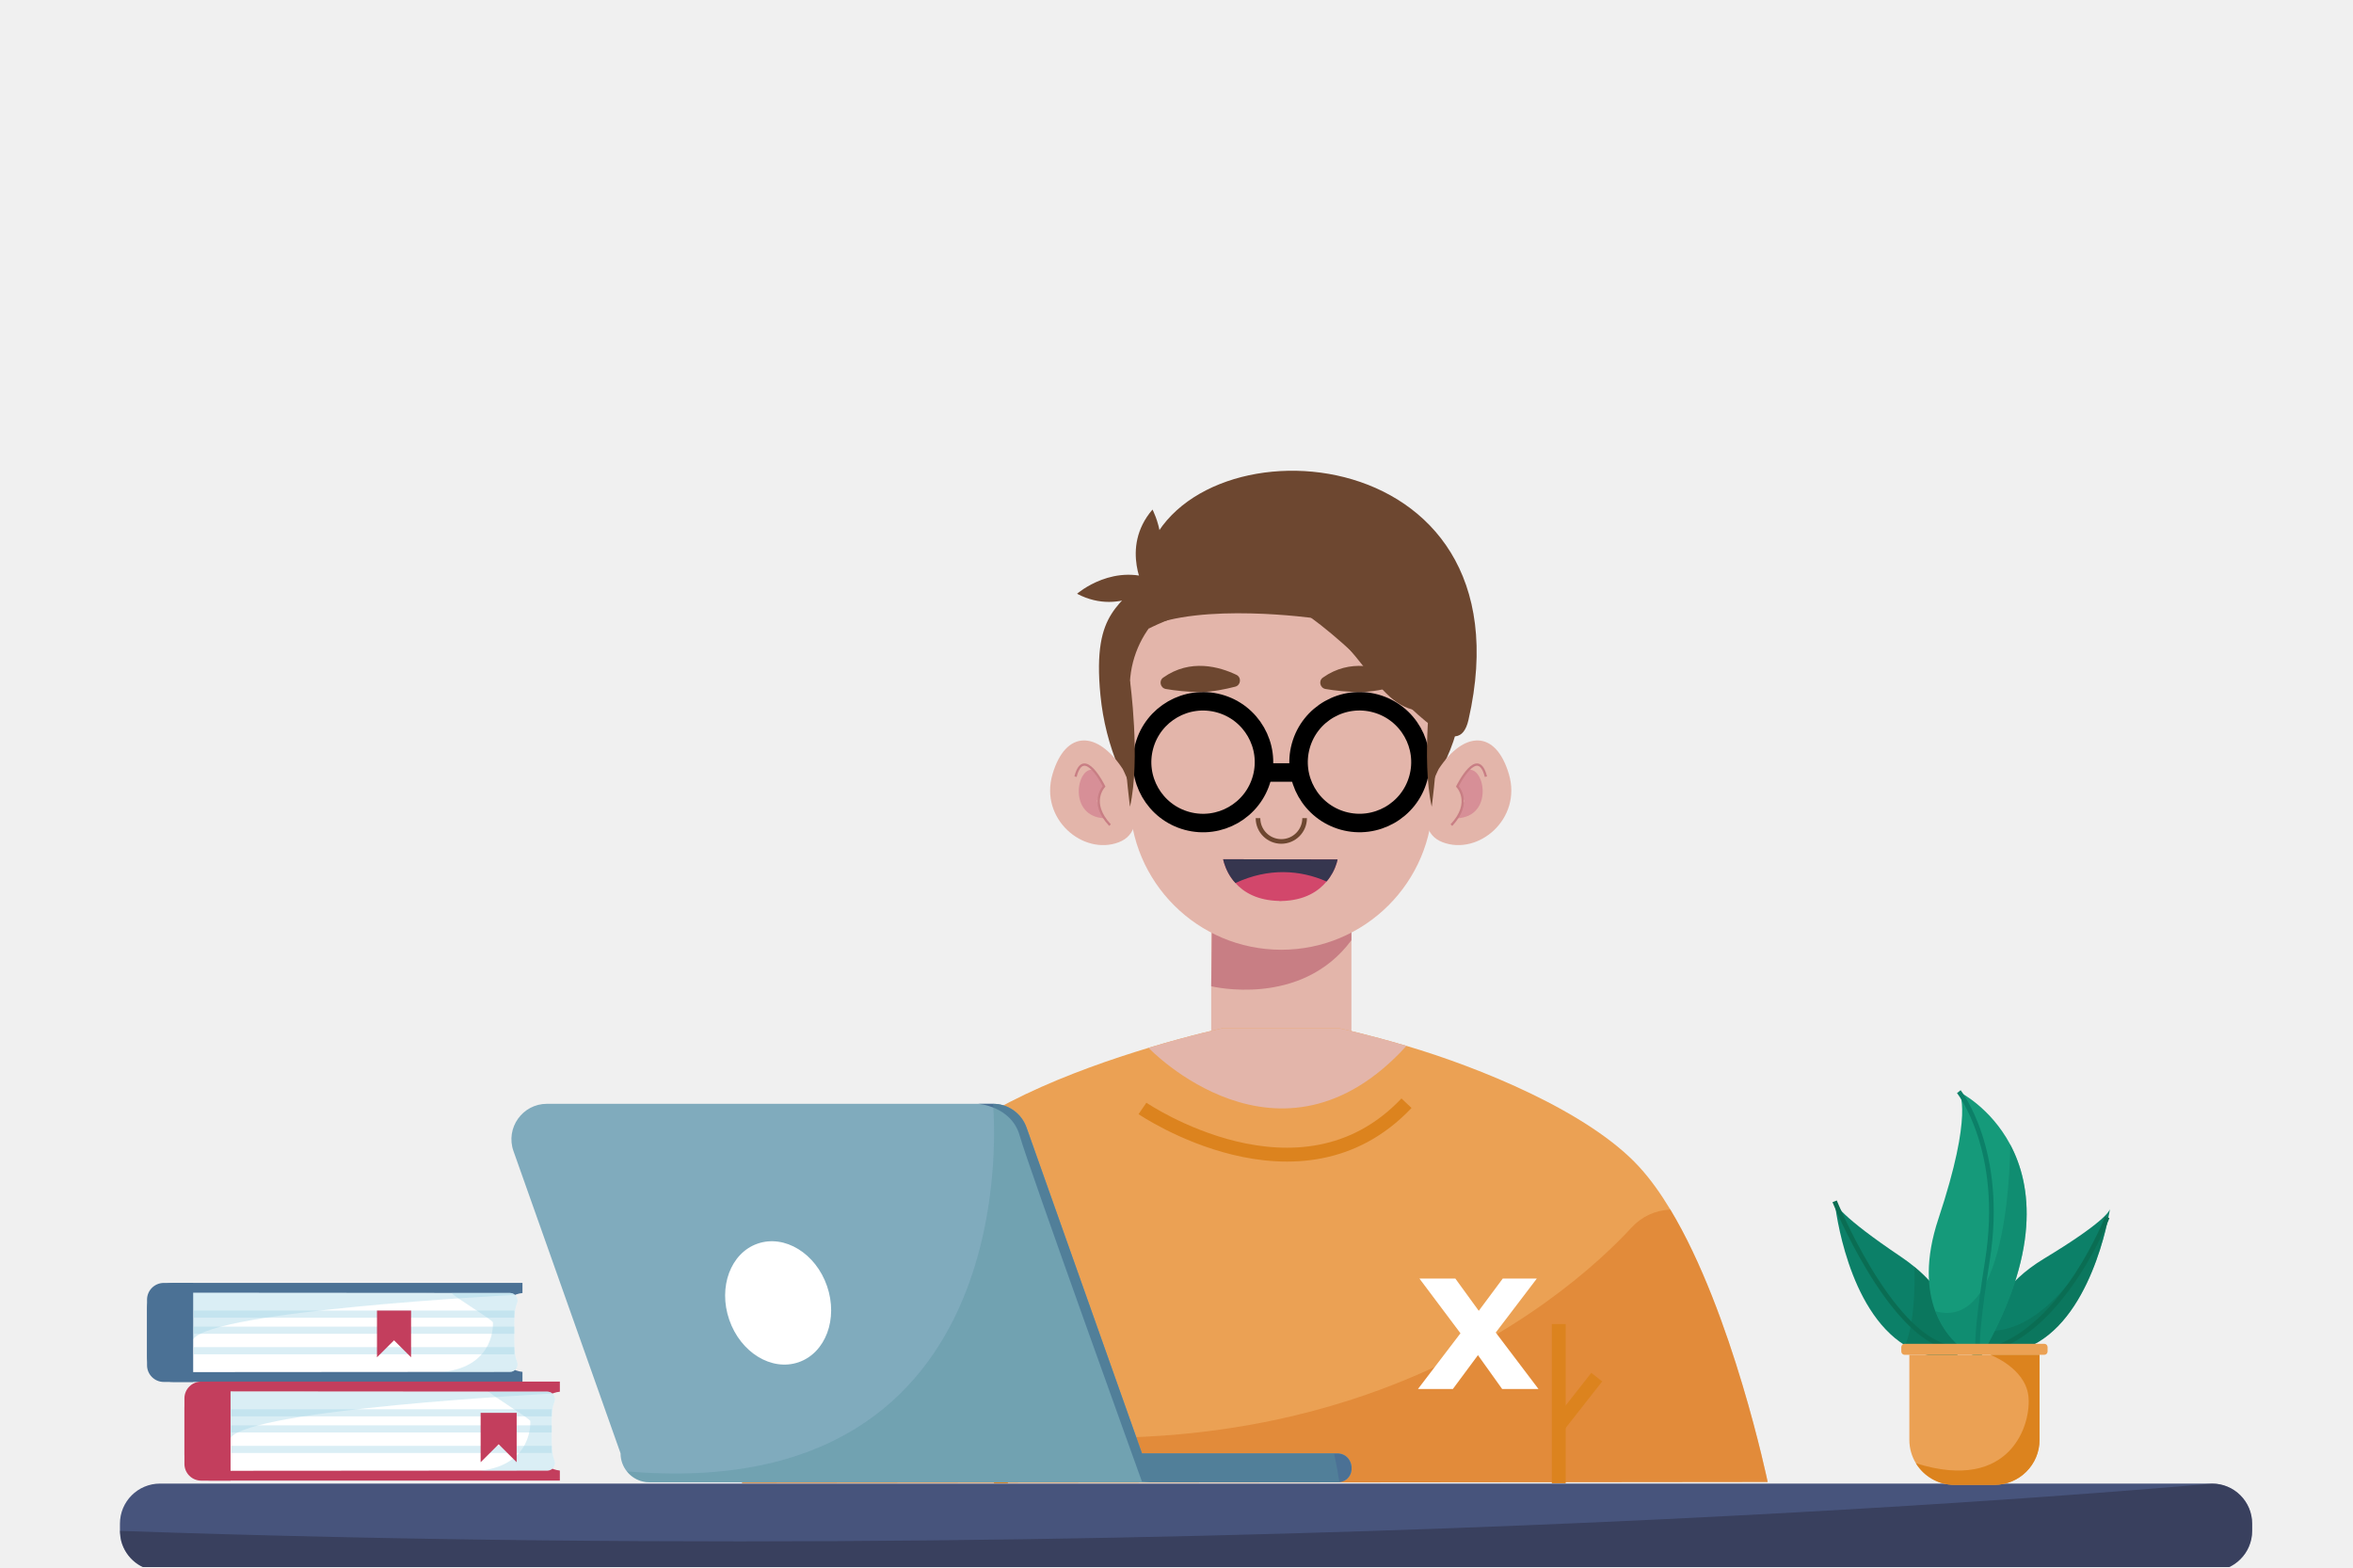
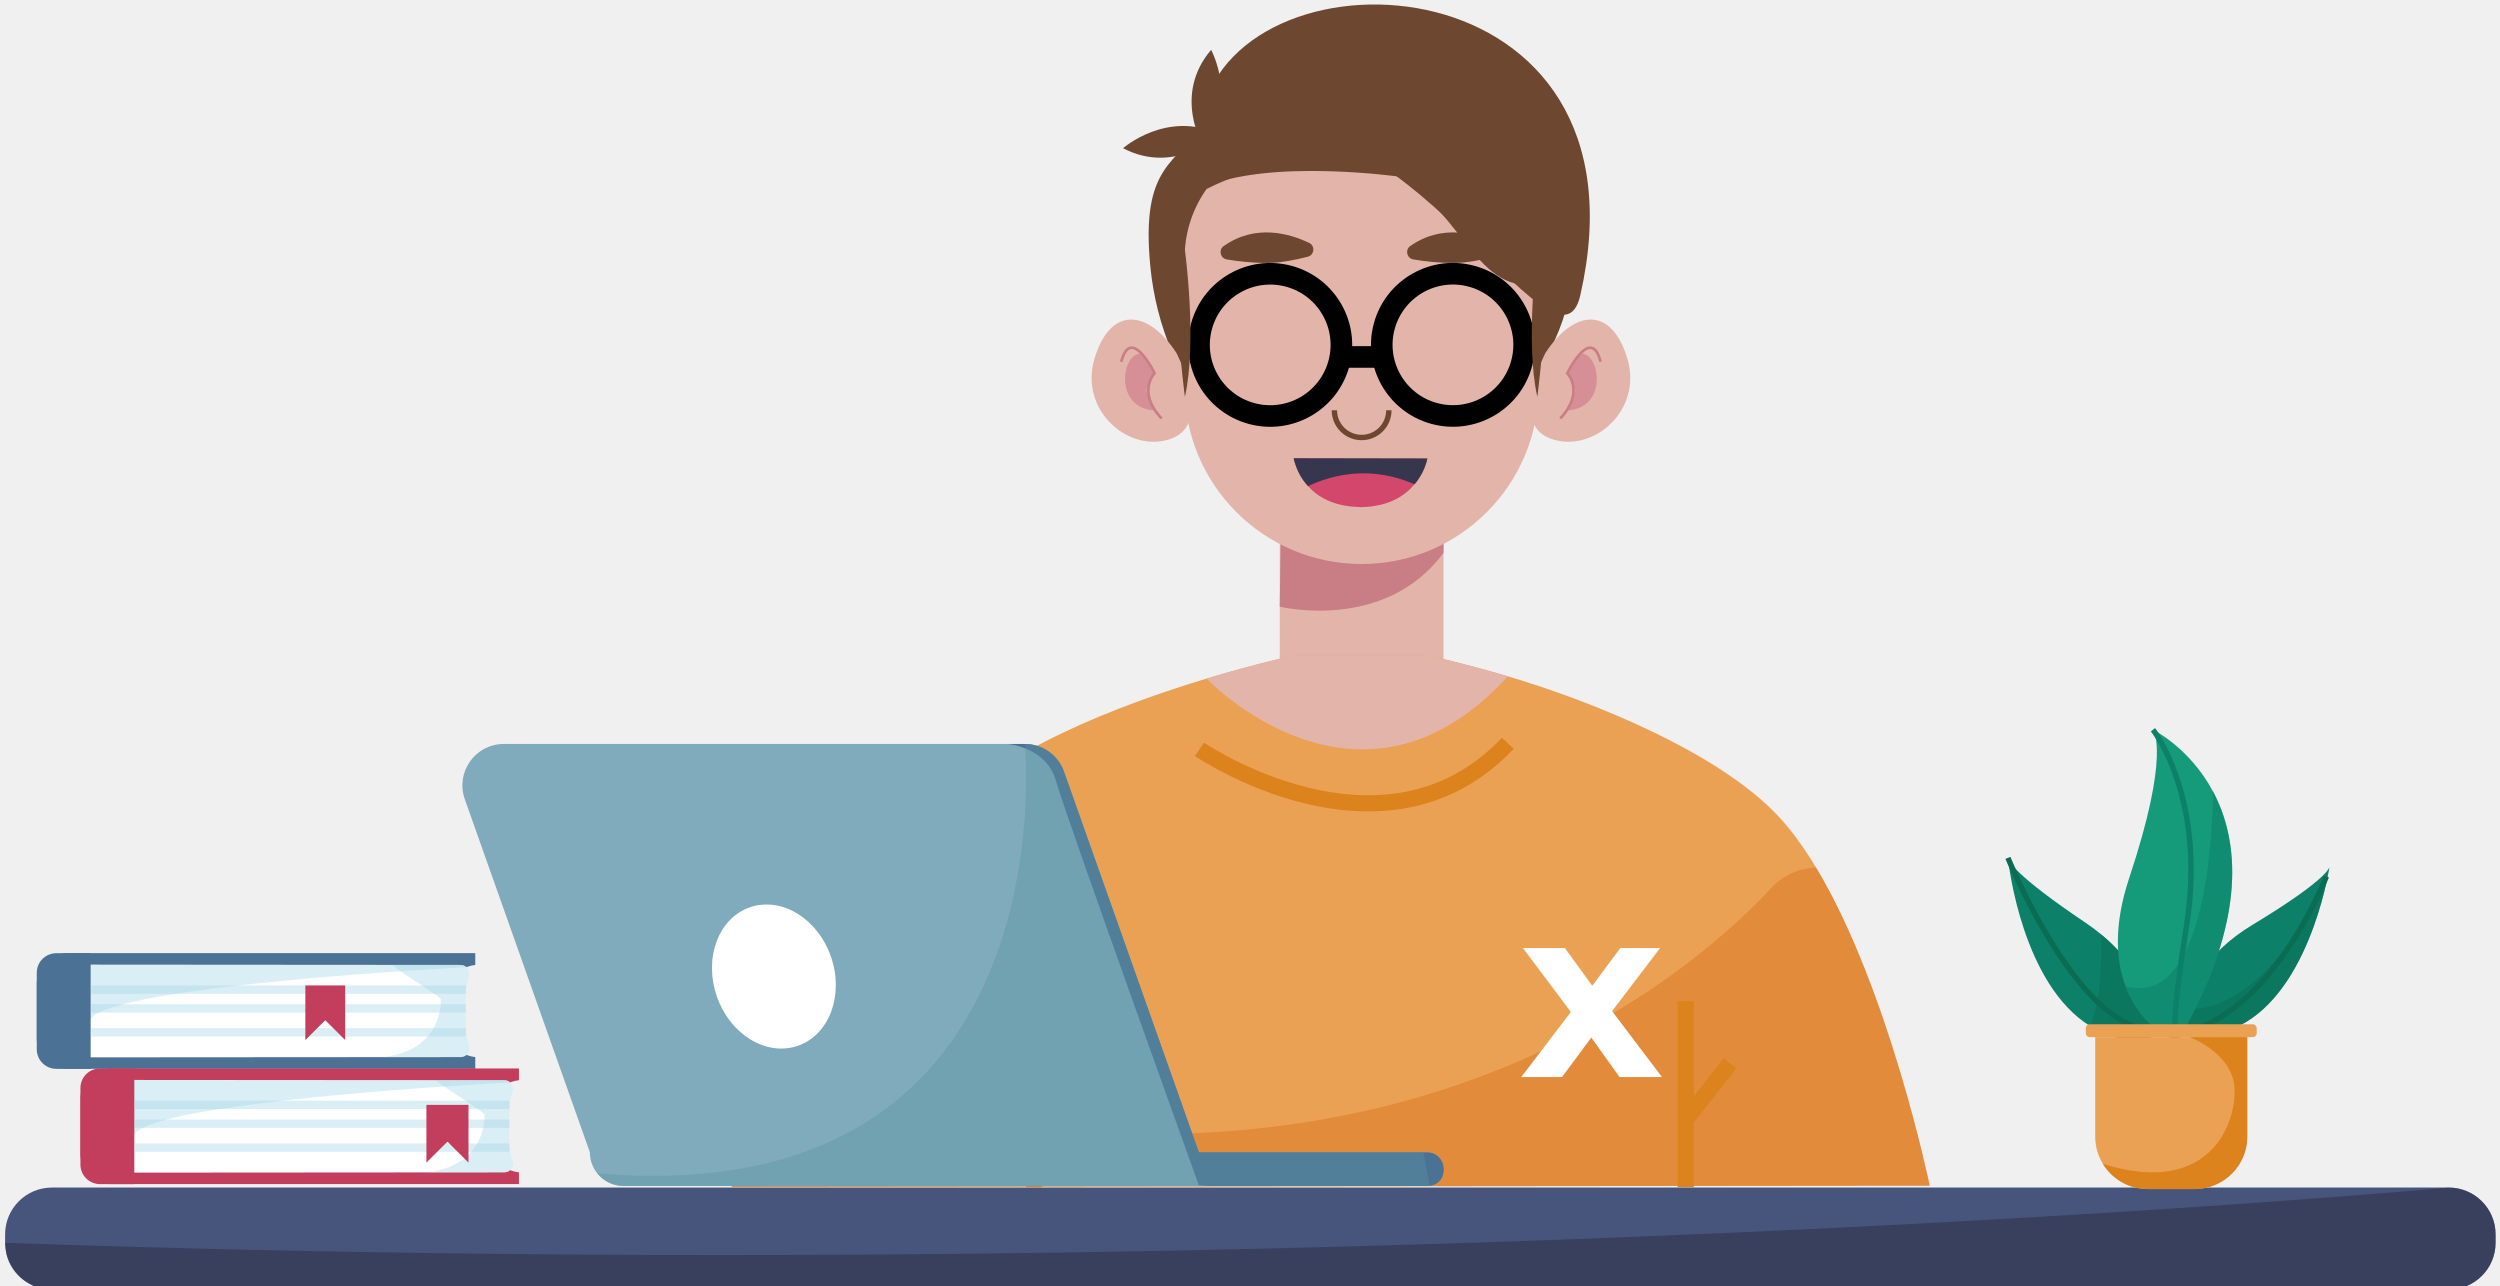
- <svg xmlns="http://www.w3.org/2000/svg" width="509" height="339" viewBox="0 0 509 339" fill="none">
-   <g clip-path="url(#clip0_21_281)">
-     <path d="M316.298 150.373C315.286 172.52 293.494 189.49 277.171 190.515C255.604 191.869 240.191 172.438 238.044 150.373C236.183 131.257 242.979 131.541 248.04 123.574C254.172 113.92 265.6 108.584 277.171 108.584C298.78 108.584 317.66 120.576 316.298 150.373Z" fill="#6D4730" />
-     <path d="M292.335 188.447H262.008V226.376H292.335V188.447Z" fill="#E3B5AA" />
-     <path d="M311.237 166.324C316.646 158.122 323.529 157.763 326.403 167.462C329.278 177.161 319.792 185.143 312.068 182.198C304.345 179.252 311.237 166.324 311.237 166.324Z" fill="#E3B5AA" />
-     <path d="M317.623 166.538C321.246 165.875 323.104 176.661 315.157 177.017L316.791 173.254L315.258 170.123L317.623 166.538Z" fill="#D78F97" />
-     <path d="M313.968 178.496C318.6 173.563 315.258 170.123 315.258 170.123C315.258 170.123 319.666 161.089 321.433 168.013" stroke="#C87E84" stroke-width="0.5" stroke-miterlimit="10" />
-     <path d="M242.853 166.324C237.443 158.122 230.56 157.763 227.686 167.462C224.812 177.161 234.297 185.143 242.021 182.198C249.745 179.252 242.853 166.324 242.853 166.324Z" fill="#E3B5AA" />
-     <path d="M236.466 166.538C232.843 165.875 230.986 176.661 238.933 177.017L237.298 173.254L238.832 170.123L236.466 166.538Z" fill="#D78F97" />
-     <path d="M240.121 178.496C235.489 173.563 238.832 170.123 238.832 170.123C238.832 170.123 234.423 161.089 232.656 168.013" stroke="#C87E84" stroke-width="0.5" stroke-miterlimit="10" />
-     <path d="M292.335 189.285V203.395C281.437 218.149 262.008 213.352 262.008 213.352L262.348 189.285H292.335V189.285Z" fill="#C87E84" />
-     <path d="M277.171 205.454C259.067 205.454 244.391 190.792 244.391 172.706V148.776C244.391 136.56 254.304 126.657 266.531 126.657H287.811C300.039 126.657 309.951 136.56 309.951 148.776V172.706C309.95 190.792 295.275 205.454 277.171 205.454Z" fill="#E3B5AA" />
-     <path d="M282.215 176.987C282.215 179.77 279.957 182.025 277.172 182.025C274.386 182.025 272.128 179.77 272.128 176.987" stroke="#6D4730" stroke-miterlimit="10" />
-     <path d="M247.854 128.122C247.854 128.122 242.113 118.614 249.304 110.231C249.304 110.231 254.471 119.788 247.854 128.122Z" fill="#6D4730" />
-     <path d="M250.771 125.864C250.771 125.864 242.776 133.578 232.991 128.446C232.991 128.446 241.163 121.281 250.771 125.864Z" fill="#6D4730" />
-     <path d="M272.963 168.328C274.872 161.309 270.724 154.074 263.699 152.167C256.674 150.26 249.431 154.404 247.522 161.422C245.613 168.44 249.761 175.676 256.786 177.583C263.812 179.49 271.054 175.346 272.963 168.328Z" stroke="black" stroke-width="4" stroke-miterlimit="10" />
-     <path d="M306.79 168.382C308.733 161.373 304.621 154.118 297.605 152.176C290.589 150.235 283.327 154.343 281.384 161.352C279.441 168.361 283.553 175.617 290.569 177.558C297.585 179.499 304.847 175.391 306.79 168.382Z" stroke="black" stroke-width="4" stroke-miterlimit="10" />
-     <path d="M248.454 136.003C248.454 136.003 269.279 125.035 283.116 132.984C296.953 140.933 298.51 157.349 312.174 153.101C312.174 153.101 322.553 148.536 311.137 132.639C299.721 116.741 291.91 113.631 277.049 117.087C262.187 120.542 252.516 123.231 248.454 136.003Z" fill="#6D4730" />
-     <path d="M247.658 135.845C247.658 135.845 254.532 126.74 264.154 124.333C273.776 121.926 284.419 133.75 284.419 133.75C284.419 133.75 259.765 130.238 247.658 135.845Z" fill="#6D4730" />
-     <path d="M244.441 147.299C244.441 147.299 246.76 164.198 244.441 174.512C244.441 174.512 241.052 148.307 244.441 147.299Z" fill="#6D4730" />
-     <path d="M309.713 147.299C309.713 147.299 307.394 164.198 309.713 174.512C309.713 174.512 313.102 148.307 309.713 147.299Z" fill="#6D4730" />
-     <path d="M267.452 145.98C263.875 144.269 257.513 142.392 251.619 146.586C250.63 147.289 251.006 148.842 252.202 149.048C254.093 149.374 256.806 149.711 259.876 149.692C262.263 149.677 265.088 149.09 267.198 148.548C268.438 148.23 268.607 146.532 267.452 145.98Z" fill="#6D4730" />
-     <path d="M301.993 145.98C298.417 144.269 292.055 142.392 286.16 146.586C285.172 147.289 285.548 148.842 286.743 149.048C288.634 149.374 291.348 149.711 294.418 149.692C296.805 149.677 299.629 149.09 301.739 148.548C302.979 148.23 303.147 146.532 301.993 145.98Z" fill="#6D4730" />
-     <path d="M288.259 188.816C287.919 189.421 287.517 190.055 286.967 190.686C285.214 192.793 282.238 194.818 277.141 194.911L277.134 194.934L276.76 194.926L276.745 194.896C271.965 194.802 269.02 193.005 267.244 191.022C266.556 190.277 266.034 189.489 265.659 188.781C264.81 187.152 264.589 185.872 264.589 185.872L289.341 185.918C289.341 185.918 289.136 187.198 288.259 188.816Z" fill="#D2476B" />
-     <path d="M288.259 188.816C287.919 189.421 287.517 190.055 286.967 190.686C281.286 188.193 274.452 187.67 267.244 191.022C266.556 190.277 266.034 189.489 265.659 188.781C264.81 187.152 264.589 185.872 264.589 185.872L289.341 185.918C289.341 185.918 289.136 187.198 288.259 188.816Z" fill="#36364F" />
-     <path d="M382.382 320.59L160.485 320.82C160.485 320.82 164.625 312.169 170.584 300.704C171.025 299.856 171.479 298.989 171.941 298.107C180.078 282.601 191.025 263.014 199.569 252.39C209.41 240.159 232.661 231.439 248.454 226.673C257.656 223.9 264.321 222.469 264.321 222.469H289.812C289.812 222.469 295.798 223.751 304.254 226.253C320.033 230.911 343.623 240.47 354.563 252.39C356.966 255.007 359.226 258.173 361.343 261.685C374.808 284.039 382.382 320.59 382.382 320.59Z" fill="#EBA154" />
-     <path opacity="0.5" d="M382.382 320.59L160.485 320.82C160.485 320.82 164.625 312.169 170.584 300.704C281.315 333.222 339.669 279.931 352.984 265.505C355.134 263.177 358.119 261.774 361.29 261.686L361.343 261.685C374.808 284.039 382.382 320.59 382.382 320.59Z" fill="#D9751F" />
-     <path d="M273.689 167.107H280.652" stroke="black" stroke-width="4" stroke-miterlimit="10" />
-     <path d="M304.253 226.25C276.785 256.442 248.454 226.676 248.454 226.676C257.657 223.898 264.323 222.467 264.323 222.467H289.812C289.812 222.467 295.798 223.752 304.253 226.25Z" fill="#E3B5AA" />
-     <path d="M216.523 286.43V320.861" stroke="#DC831E" stroke-width="3" stroke-miterlimit="10" />
-     <path d="M216.523 308.375L207.269 296.588" stroke="#DC831E" stroke-width="3" stroke-miterlimit="10" />
-     <path d="M337.191 286.43V320.861" stroke="#DC831E" stroke-width="3" stroke-miterlimit="10" />
-     <path d="M337.191 308.375L345.408 297.909" stroke="#DC831E" stroke-width="3" stroke-miterlimit="10" />
-     <path d="M247.138 239.78C247.138 239.78 281.197 263.017 304.253 238.652" stroke="#DC831E" stroke-width="3" stroke-miterlimit="10" />
-     <path d="M306.742 300.467L317.439 286.441L317.306 290.258L307.053 276.587H314.821L321.301 285.509L318.372 285.598L325.074 276.587H332.442L322.144 290.125V286.397L332.797 300.467H324.941L318.15 290.969L321.035 291.368L314.288 300.467H306.742Z" fill="white" />
-     <path d="M247.664 121.763C255.311 89.654 331.924 93.187 317.668 155.703C313.397 174.43 282.173 113.134 255.225 128.173C253.211 129.297 250.7 129.006 249.016 127.43C247.469 125.983 247.173 123.824 247.664 121.763Z" fill="#6D4730" />
-     <path d="M289.744 320.61C289.723 320.617 289.696 320.623 289.669 320.623C289.486 320.644 289.296 320.651 289.106 320.651H140.485C138.51 320.651 136.752 319.735 135.605 318.298C134.75 317.233 134.241 315.877 134.241 314.406L134.221 314.338L111.078 249.013C109.307 244.023 113.012 238.782 118.313 238.782H214.805C218.063 238.782 220.961 240.83 222.047 243.894L246.988 314.284C247.015 314.366 247.029 314.406 247.029 314.406H289.248C293.124 314.407 293.551 320.197 289.744 320.61Z" fill="#80ABBD" />
-     <path d="M178.907 278.219C181.347 285.306 178.588 292.68 172.744 294.688C166.901 296.695 160.186 292.577 157.746 285.489C155.306 278.401 158.065 271.027 163.909 269.02C169.752 267.012 176.468 271.13 178.907 278.219Z" fill="white" />
-     <path d="M289.25 314.406H247.028C247.028 314.406 247.016 314.363 246.991 314.283L222.046 243.893C220.959 240.829 218.063 238.784 214.807 238.784H211.581C211.581 238.784 218.79 239.254 220.592 245.699C222.395 252.138 247.028 320.514 247.028 320.514L248.849 320.649H289.104C289.299 320.649 289.489 320.642 289.672 320.624C293.557 320.271 293.147 314.406 289.25 314.406Z" fill="#4B7195" />
-     <path opacity="0.4" d="M289.744 320.61C289.723 320.617 289.696 320.623 289.669 320.623C289.486 320.644 289.296 320.651 289.106 320.651H140.485C138.51 320.651 136.752 319.735 135.605 318.298C223.452 325.837 214.805 238.782 214.805 238.782C218.063 238.782 220.961 240.83 222.047 243.894L246.988 314.284C247.015 314.366 247.029 314.406 247.029 314.406H288.583C289.031 316.461 289.425 318.528 289.744 320.61Z" fill="#5A93A0" />
-     <path d="M113.02 277.526V279.712C109.066 280.163 108.099 283.504 108.099 287.57V288.914C108.099 292.98 109.067 296.321 113.02 296.772V298.947H37.424C34.322 298.947 31.808 296.436 31.808 293.337V283.146C31.808 280.047 34.322 277.526 37.424 277.526H113.02V277.526Z" fill="#4B7195" />
-     <path d="M111.843 294.535C112.295 295.607 111.464 296.772 110.308 296.772L38.066 296.824V279.659L110.308 279.711C110.729 279.711 111.107 279.868 111.391 280.12C111.896 280.541 112.127 281.266 111.843 281.948C111.244 283.377 111.265 285.363 111.265 287.568V288.913C111.264 291.12 111.243 293.106 111.843 294.535Z" fill="white" />
-     <path opacity="0.4" d="M111.39 280.122C110.002 280.195 46.162 283.494 41.788 289.692C40.599 291.373 39.253 292.308 38.065 292.497V279.659L110.307 279.712C110.728 279.712 111.107 279.87 111.39 280.122Z" fill="#A3D5E6" />
-     <path d="M41.788 298.951H35.435C33.432 298.951 31.808 297.329 31.808 295.328V281.154C31.808 279.154 33.432 277.531 35.435 277.531H41.788V298.951Z" fill="#4B7195" />
-     <path opacity="0.4" d="M111.843 294.535C112.295 295.606 111.464 296.772 110.308 296.772L95.886 296.783C107.343 295.481 106.627 286.078 106.627 286.078C106.753 285.627 97.573 280.111 97.731 279.701L110.308 279.712C110.729 279.712 111.107 279.87 111.391 280.122C111.896 280.542 112.127 281.267 111.843 281.95C111.244 283.378 111.265 285.364 111.265 287.57V288.915C111.264 291.12 111.243 293.106 111.843 294.535Z" fill="#A3D5E6" />
-     <path opacity="0.4" d="M111.264 286.989H41.91V288.537H111.264V286.989Z" fill="#A3D5E6" />
-     <path opacity="0.4" d="M111.264 283.505H41.91V285.052H111.264V283.505Z" fill="#A3D5E6" />
-     <path opacity="0.4" d="M111.264 291.421H41.91V292.969H111.264V291.421Z" fill="#A3D5E6" />
-     <path d="M88.925 293.62L85.238 289.946L81.55 293.62V283.505H88.925V293.62Z" fill="#C33E5D" />
-     <path d="M121.107 298.874V301.059C117.153 301.511 116.186 304.851 116.186 308.917V310.262C116.186 314.327 117.153 317.668 121.107 318.12V320.294H45.51C42.408 320.294 39.895 317.783 39.895 314.684V304.494C39.895 301.395 42.408 298.874 45.51 298.874H121.107Z" fill="#C33E5D" />
-     <path d="M119.929 315.882C120.381 316.954 119.55 318.12 118.393 318.12L46.151 318.172V301.006L118.393 301.059C118.814 301.059 119.193 301.216 119.477 301.469C119.981 301.889 120.213 302.614 119.929 303.297C119.329 304.725 119.35 306.711 119.35 308.917V310.261C119.35 312.468 119.329 314.454 119.929 315.882Z" fill="white" />
-     <path opacity="0.4" d="M119.477 301.469C118.089 301.543 54.248 304.842 49.874 311.04C48.685 312.721 47.34 313.656 46.151 313.845V301.008L118.393 301.061C118.814 301.059 119.193 301.217 119.477 301.469Z" fill="#A3D5E6" />
-     <path d="M49.874 320.299H43.522C41.519 320.299 39.895 318.677 39.895 316.676V302.502C39.895 300.501 41.518 298.879 43.522 298.879H49.874V320.299Z" fill="#C33E5D" />
-     <path opacity="0.4" d="M119.928 315.882C120.38 316.954 119.55 318.12 118.393 318.12L103.972 318.131C115.428 316.829 114.712 307.426 114.712 307.426C114.838 306.974 105.659 301.459 105.817 301.049L118.393 301.06C118.814 301.06 119.193 301.217 119.477 301.469C119.981 301.89 120.213 302.615 119.928 303.297C119.329 304.726 119.35 306.712 119.35 308.917V310.262C119.35 312.468 119.329 314.454 119.928 315.882Z" fill="#A3D5E6" />
-     <path opacity="0.4" d="M119.35 308.337H49.997V309.884H119.35V308.337Z" fill="#A3D5E6" />
-     <path opacity="0.4" d="M119.35 304.853H49.997V306.4H119.35V304.853Z" fill="#A3D5E6" />
-     <path opacity="0.4" d="M119.35 312.769H49.997V314.316H119.35V312.769Z" fill="#A3D5E6" />
-     <path d="M111.764 316.313L107.868 312.431L103.972 316.313V305.626H111.764V316.313Z" fill="#C33E5D" />
-     <path d="M487.182 329.601V331.167C487.182 335.954 483.293 339.832 478.501 339.832H34.626C30.588 339.832 27.195 337.079 26.224 333.357C26.224 333.35 26.224 333.344 26.218 333.337C26.041 332.638 25.946 331.913 25.946 331.167V329.601C25.946 324.814 29.828 320.936 34.626 320.936H478.501C483.293 320.936 487.182 324.814 487.182 329.601Z" fill="#47547C" />
-     <path opacity="0.5" d="M487.182 329.601V331.167C487.182 335.954 483.293 339.832 478.501 339.832H34.626C30.588 339.832 27.195 337.079 26.224 333.357C26.224 333.35 26.224 333.344 26.218 333.337C26.034 331.947 25.946 331.167 25.946 331.167C274.85 339.832 478.501 320.936 478.501 320.936C483.293 320.936 487.182 324.814 487.182 329.601Z" fill="#2B2B3F" />
-     <path d="M423.329 293.685C418.912 294.017 415.214 292.969 412.124 291.053C399.657 283.346 397.056 261.608 396.877 259.975C396.986 260.476 398.215 263.134 411.173 271.843C412.252 272.57 413.239 273.307 414.141 274.052C414.141 274.052 414.156 274.065 414.187 274.088C425.48 283.431 423.329 293.685 423.329 293.685Z" fill="#0C8068" />
-     <path d="M396.868 259.879C396.868 259.879 408.51 288.419 421.424 291.423" stroke="#0A6D53" stroke-miterlimit="10" />
-     <path opacity="0.5" d="M423.329 293.685C418.912 294.017 415.214 292.969 412.124 291.053C414.606 285.186 414.141 274.053 414.141 274.053C414.141 274.053 414.156 274.066 414.188 274.089C425.481 283.431 423.329 293.685 423.329 293.685Z" fill="#0A6D53" />
-     <path d="M456.421 261.563C456.371 261.867 456.198 262.92 455.85 264.473C455.85 264.473 455.85 264.476 455.85 264.478C454.01 272.707 447.371 294.851 429.509 292.631C429.509 292.631 429.208 290.731 429.81 287.888C430.694 283.709 433.534 277.486 442.174 272.269C454.994 264.522 456.291 262.036 456.421 261.563Z" fill="#0C8068" />
-     <path d="M455.849 263.321C455.849 263.321 446.682 287.048 430.78 291.887" stroke="#0A6D53" stroke-miterlimit="10" />
-     <path opacity="0.5" d="M455.849 264.473C455.849 264.473 455.849 264.476 455.849 264.478C454.009 272.707 447.37 294.851 429.508 292.631C429.508 292.631 429.207 290.731 429.81 287.888H429.828C444.689 288.682 455.849 264.473 455.849 264.473Z" fill="#0A6D53" />
-     <path d="M428.549 293.423C428.108 294.189 421.586 291.481 418.647 283.647H418.644C416.88 278.94 416.409 272.383 419.325 263.622C426.985 240.612 423.828 236.274 423.734 236.152C423.888 236.225 430.545 239.527 434.837 247.562C434.837 247.562 434.843 247.572 434.856 247.593C439.577 256.454 441.42 271.059 428.549 293.423Z" fill="#159A7A" />
-     <path d="M423.731 236.149C423.731 236.149 433.719 248.739 429.916 272.688C426.112 296.637 428.549 293.422 428.549 293.422" stroke="#0C8068" stroke-miterlimit="10" />
-     <path opacity="0.5" d="M428.549 293.423C428.108 294.189 421.586 291.481 418.647 283.647C435.092 288.314 434.838 247.561 434.838 247.561C434.838 247.561 434.843 247.571 434.856 247.592C439.577 256.454 441.42 271.059 428.549 293.423Z" fill="#0C8068" />
-     <path d="M396.867 259.879C396.867 259.879 396.869 259.905 396.875 259.96C396.861 259.902 396.867 259.879 396.867 259.879Z" fill="#0C8068" />
-     <path d="M441.191 293.08V311.472C441.191 316.853 436.826 321.214 431.439 321.214H422.781C419.255 321.214 416.166 319.345 414.453 316.541H414.451C413.549 315.064 413.03 313.328 413.03 311.471V293.079H441.191V293.08Z" fill="#EBA154" />
-     <path d="M442.214 290.694H412.006C411.609 290.694 411.288 291.015 411.288 291.412V292.362C411.288 292.758 411.609 293.08 412.006 293.08H442.214C442.611 293.08 442.933 292.758 442.933 292.362V291.412C442.933 291.016 442.611 290.694 442.214 290.694Z" fill="#EBA154" />
-     <path d="M441.191 293.08V311.472C441.191 316.853 436.826 321.214 431.439 321.214H422.781C419.255 321.214 416.166 319.345 414.453 316.541C435.08 323.013 439.56 307.861 438.762 301.851C437.967 295.842 430.535 293.08 430.535 293.08H441.191Z" fill="#DC831E" />
-   </g>
-   <defs>
-     <clipPath id="clip0_21_281">
-       <rect width="509" height="339" fill="white" />
-     </clipPath>
-   </defs>
+ <svg xmlns="http://www.w3.org/2000/svg" width="463" height="238" viewBox="0 0 463 238" fill="none">
+   <path d="M291.298 49.373C290.286 71.52 268.494 88.49 252.171 89.515C230.604 90.869 215.191 71.438 213.044 49.373C211.183 30.257 217.979 30.541 223.04 22.574C229.172 12.92 240.6 7.584 252.171 7.584C273.78 7.584 292.66 19.576 291.298 49.373Z" fill="#6D4730" />
+   <path d="M267.335 87.447H237.008V125.376H267.335V87.447Z" fill="#E3B5AA" />
+   <path d="M286.237 65.324C291.646 57.123 298.529 56.763 301.403 66.462C304.278 76.161 294.792 84.143 287.068 81.198C279.345 78.252 286.237 65.324 286.237 65.324Z" fill="#E3B5AA" />
+   <path d="M292.623 65.538C296.246 64.875 298.104 75.661 290.157 76.017L291.791 72.254L290.258 69.123L292.623 65.538Z" fill="#D78F97" />
+   <path d="M288.968 77.496C293.6 72.563 290.258 69.123 290.258 69.123C290.258 69.123 294.666 60.089 296.433 67.013" stroke="#C87E84" stroke-width="0.5" stroke-miterlimit="10" />
+   <path d="M217.853 65.324C212.443 57.123 205.56 56.763 202.686 66.462C199.812 76.161 209.297 84.143 217.021 81.198C224.745 78.252 217.853 65.324 217.853 65.324Z" fill="#E3B5AA" />
+   <path d="M211.466 65.538C207.843 64.875 205.986 75.661 213.933 76.017L212.298 72.254L213.832 69.123L211.466 65.538Z" fill="#D78F97" />
+   <path d="M215.121 77.496C210.489 72.563 213.832 69.123 213.832 69.123C213.832 69.123 209.423 60.089 207.656 67.013" stroke="#C87E84" stroke-width="0.5" stroke-miterlimit="10" />
+   <path d="M267.335 88.285V102.395C256.437 117.149 237.008 112.352 237.008 112.352L237.348 88.285H267.335V88.285Z" fill="#C87E84" />
+   <path d="M252.171 104.454C234.067 104.454 219.391 89.792 219.391 71.706V47.776C219.391 35.56 229.304 25.657 241.531 25.657H262.811C275.039 25.657 284.951 35.56 284.951 47.776V71.706C284.95 89.792 270.275 104.454 252.171 104.454Z" fill="#E3B5AA" />
+   <path d="M257.215 75.987C257.215 78.77 254.957 81.025 252.172 81.025C249.386 81.025 247.128 78.77 247.128 75.987" stroke="#6D4730" stroke-miterlimit="10" />
+   <path d="M222.854 27.122C222.854 27.122 217.113 17.614 224.304 9.231C224.304 9.231 229.471 18.788 222.854 27.122Z" fill="#6D4730" />
+   <path d="M225.771 24.864C225.771 24.864 217.776 32.578 207.991 27.446C207.991 27.446 216.163 20.281 225.771 24.864Z" fill="#6D4730" />
+   <path d="M247.963 67.328C249.872 60.309 245.724 53.074 238.699 51.167C231.674 49.26 224.431 53.404 222.522 60.422C220.613 67.44 224.761 74.676 231.786 76.583C238.812 78.49 246.054 74.346 247.963 67.328Z" stroke="black" stroke-width="4" stroke-miterlimit="10" />
+   <path d="M281.79 67.382C283.733 60.373 279.621 53.117 272.605 51.176C265.589 49.235 258.327 53.343 256.384 60.352C254.441 67.361 258.553 74.617 265.569 76.558C272.585 78.499 279.847 74.391 281.79 67.382Z" stroke="black" stroke-width="4" stroke-miterlimit="10" />
+   <path d="M223.454 35.003C223.454 35.003 244.279 24.035 258.116 31.984C271.953 39.933 273.51 56.349 287.174 52.101C287.174 52.101 297.553 47.536 286.137 31.639C274.721 15.741 266.91 12.631 252.049 16.087C237.187 19.542 227.516 22.231 223.454 35.003Z" fill="#6D4730" />
+   <path d="M222.658 34.845C222.658 34.845 229.532 25.74 239.154 23.333C248.776 20.926 259.419 32.75 259.419 32.75C259.419 32.75 234.765 29.238 222.658 34.845Z" fill="#6D4730" />
+   <path d="M219.441 46.299C219.441 46.299 221.76 63.198 219.441 73.512C219.441 73.512 216.052 47.307 219.441 46.299Z" fill="#6D4730" />
+   <path d="M284.713 46.299C284.713 46.299 282.394 63.198 284.713 73.512C284.713 73.512 288.102 47.307 284.713 46.299Z" fill="#6D4730" />
+   <path d="M242.452 44.98C238.875 43.269 232.513 41.392 226.619 45.586C225.63 46.289 226.006 47.842 227.202 48.048C229.093 48.374 231.806 48.711 234.876 48.692C237.263 48.677 240.088 48.09 242.198 47.548C243.438 47.23 243.607 45.532 242.452 44.98Z" fill="#6D4730" />
+   <path d="M276.993 44.98C273.417 43.269 267.055 41.392 261.16 45.586C260.172 46.289 260.548 47.842 261.743 48.048C263.634 48.374 266.348 48.711 269.418 48.692C271.805 48.677 274.629 48.09 276.739 47.548C277.979 47.23 278.147 45.532 276.993 44.98Z" fill="#6D4730" />
+   <path d="M263.259 87.816C262.919 88.421 262.517 89.055 261.967 89.686C260.214 91.793 257.238 93.818 252.141 93.912L252.134 93.934L251.76 93.926L251.745 93.896C246.965 93.802 244.02 92.005 242.244 90.022C241.556 89.277 241.034 88.49 240.659 87.781C239.81 86.152 239.589 84.872 239.589 84.872L264.341 84.918C264.341 84.918 264.136 86.198 263.259 87.816Z" fill="#D2476B" />
+   <path d="M263.259 87.816C262.919 88.421 262.517 89.055 261.967 89.686C256.286 87.193 249.452 86.67 242.244 90.022C241.556 89.277 241.034 88.49 240.659 87.781C239.81 86.152 239.589 84.872 239.589 84.872L264.341 84.918C264.341 84.918 264.136 86.198 263.259 87.816Z" fill="#36364F" />
+   <path d="M357.382 219.59L135.485 219.82C135.485 219.82 139.625 211.169 145.584 199.704C146.025 198.856 146.479 197.989 146.941 197.107C155.078 181.601 166.025 162.014 174.569 151.39C184.41 139.159 207.661 130.439 223.454 125.673C232.656 122.9 239.321 121.469 239.321 121.469H264.812C264.812 121.469 270.798 122.751 279.254 125.253C295.033 129.911 318.623 139.47 329.563 151.39C331.966 154.007 334.226 157.173 336.343 160.685C349.808 183.039 357.382 219.59 357.382 219.59Z" fill="#EBA154" />
+   <path opacity="0.5" d="M357.382 219.59L135.485 219.82C135.485 219.82 139.625 211.169 145.584 199.704C256.315 232.222 314.669 178.931 327.984 164.505C330.134 162.177 333.119 160.774 336.29 160.686L336.343 160.685C349.808 183.039 357.382 219.59 357.382 219.59Z" fill="#D9751F" />
+   <path d="M248.689 66.107H255.652" stroke="black" stroke-width="4" stroke-miterlimit="10" />
+   <path d="M279.253 125.25C251.785 155.442 223.454 125.676 223.454 125.676C232.657 122.898 239.323 121.467 239.323 121.467H264.812C264.812 121.467 270.798 122.752 279.253 125.25Z" fill="#E3B5AA" />
+   <path d="M191.523 185.43V219.861" stroke="#DC831E" stroke-width="3" stroke-miterlimit="10" />
+   <path d="M191.523 207.375L182.269 195.588" stroke="#DC831E" stroke-width="3" stroke-miterlimit="10" />
+   <path d="M312.191 185.43V219.861" stroke="#DC831E" stroke-width="3" stroke-miterlimit="10" />
+   <path d="M312.191 207.375L320.408 196.909" stroke="#DC831E" stroke-width="3" stroke-miterlimit="10" />
+   <path d="M222.138 138.78C222.138 138.78 256.197 162.017 279.253 137.652" stroke="#DC831E" stroke-width="3" stroke-miterlimit="10" />
+   <path d="M281.742 199.467L292.439 185.441L292.306 189.258L282.053 175.587H289.821L296.301 184.509L293.372 184.598L300.074 175.587H307.442L297.144 189.125V185.397L307.797 199.467H299.941L293.15 189.969L296.035 190.368L289.288 199.467H281.742Z" fill="white" />
+   <path d="M222.664 20.763C230.311 -11.346 306.924 -7.813 292.668 54.703C288.397 73.43 257.173 12.134 230.225 27.172C228.211 28.297 225.7 28.006 224.016 26.43C222.469 24.983 222.173 22.824 222.664 20.763Z" fill="#6D4730" />
+   <path d="M264.744 219.61C264.723 219.617 264.696 219.623 264.669 219.623C264.486 219.644 264.296 219.651 264.106 219.651H115.485C113.51 219.651 111.752 218.735 110.605 217.298C109.75 216.233 109.241 214.877 109.241 213.406L109.221 213.338L86.078 148.013C84.307 143.023 88.012 137.782 93.313 137.782H189.805C193.063 137.782 195.961 139.83 197.047 142.894L221.988 213.284C222.015 213.366 222.029 213.406 222.029 213.406H264.248C268.124 213.407 268.551 219.197 264.744 219.61Z" fill="#80ABBD" />
+   <path d="M153.907 177.219C156.347 184.306 153.588 191.68 147.744 193.688C141.901 195.695 135.186 191.577 132.746 184.489C130.306 177.401 133.065 170.027 138.909 168.02C144.752 166.012 151.468 170.13 153.907 177.219Z" fill="white" />
+   <path d="M264.25 213.406H222.028C222.028 213.406 222.016 213.363 221.991 213.283L197.046 142.893C195.959 139.829 193.063 137.784 189.807 137.784H186.581C186.581 137.784 193.79 138.254 195.592 144.699C197.395 151.138 222.028 219.514 222.028 219.514L223.849 219.649H264.104C264.299 219.649 264.489 219.642 264.672 219.624C268.557 219.271 268.147 213.406 264.25 213.406Z" fill="#4B7195" />
+   <path opacity="0.4" d="M264.744 219.61C264.723 219.617 264.696 219.623 264.669 219.623C264.486 219.644 264.296 219.651 264.106 219.651H115.485C113.51 219.651 111.752 218.735 110.605 217.298C198.452 224.837 189.805 137.782 189.805 137.782C193.063 137.782 195.961 139.83 197.047 142.894L221.988 213.284C222.015 213.366 222.029 213.406 222.029 213.406H263.583C264.031 215.461 264.425 217.528 264.744 219.61Z" fill="#5A93A0" />
+   <path d="M88.02 176.526V178.712C84.067 179.163 83.099 182.504 83.099 186.57V187.914C83.099 191.98 84.067 195.321 88.02 195.772V197.947H12.424C9.322 197.947 6.808 195.436 6.808 192.337V182.146C6.808 179.047 9.322 176.526 12.424 176.526H88.02V176.526Z" fill="#4B7195" />
+   <path d="M86.843 193.535C87.295 194.607 86.464 195.772 85.308 195.772L13.066 195.824V178.659L85.308 178.711C85.728 178.711 86.107 178.868 86.391 179.12C86.896 179.541 87.127 180.266 86.843 180.948C86.244 182.377 86.265 184.363 86.265 186.568V187.913C86.264 190.12 86.243 192.106 86.843 193.535Z" fill="white" />
+   <path opacity="0.4" d="M86.39 179.122C85.002 179.195 21.162 182.494 16.788 188.692C15.599 190.373 14.253 191.308 13.065 191.497V178.659L85.307 178.712C85.728 178.712 86.107 178.87 86.39 179.122Z" fill="#A3D5E6" />
+   <path d="M16.788 197.951H10.435C8.432 197.951 6.808 196.329 6.808 194.328V180.154C6.808 178.154 8.432 176.531 10.435 176.531H16.788V197.951Z" fill="#4B7195" />
+   <path opacity="0.4" d="M86.843 193.535C87.295 194.606 86.464 195.772 85.308 195.772L70.886 195.783C82.343 194.481 81.627 185.078 81.627 185.078C81.753 184.627 72.573 179.111 72.731 178.701L85.308 178.712C85.728 178.712 86.107 178.87 86.391 179.122C86.896 179.542 87.127 180.267 86.843 180.95C86.244 182.378 86.265 184.364 86.265 186.57V187.915C86.264 190.12 86.243 192.106 86.843 193.535Z" fill="#A3D5E6" />
+   <path opacity="0.4" d="M86.264 185.989H16.91V187.537H86.264V185.989Z" fill="#A3D5E6" />
+   <path opacity="0.4" d="M86.264 182.505H16.91V184.052H86.264V182.505Z" fill="#A3D5E6" />
+   <path opacity="0.4" d="M86.264 190.421H16.91V191.969H86.264V190.421Z" fill="#A3D5E6" />
+   <path d="M63.925 192.62L60.238 188.946L56.55 192.62V182.505H63.925V192.62Z" fill="#C33E5D" />
+   <path d="M96.107 197.874V200.059C92.153 200.511 91.186 203.851 91.186 207.917V209.262C91.186 213.327 92.153 216.668 96.107 217.12V219.294H20.51C17.408 219.294 14.895 216.783 14.895 213.684V203.494C14.895 200.395 17.408 197.874 20.51 197.874H96.107Z" fill="#C33E5D" />
+   <path d="M94.929 214.882C95.38 215.954 94.55 217.12 93.393 217.12L21.151 217.172V200.006L93.393 200.059C93.814 200.059 94.193 200.216 94.477 200.469C94.981 200.889 95.213 201.614 94.929 202.297C94.329 203.725 94.35 205.711 94.35 207.917V209.261C94.35 211.468 94.329 213.454 94.929 214.882Z" fill="white" />
+   <path opacity="0.4" d="M94.477 200.469C93.089 200.543 29.248 203.842 24.874 210.04C23.686 211.721 22.34 212.656 21.151 212.845V200.008L93.393 200.061C93.814 200.059 94.193 200.217 94.477 200.469Z" fill="#A3D5E6" />
+   <path d="M24.874 219.299H18.521C16.519 219.299 14.895 217.677 14.895 215.676V201.502C14.895 199.501 16.518 197.879 18.521 197.879H24.874V219.299Z" fill="#C33E5D" />
+   <path opacity="0.4" d="M94.928 214.882C95.38 215.954 94.55 217.12 93.393 217.12L78.972 217.131C90.428 215.829 89.712 206.426 89.712 206.426C89.838 205.974 80.659 200.459 80.817 200.049L93.393 200.06C93.814 200.06 94.193 200.217 94.477 200.469C94.981 200.89 95.213 201.615 94.928 202.297C94.329 203.726 94.35 205.712 94.35 207.917V209.262C94.35 211.468 94.329 213.454 94.928 214.882Z" fill="#A3D5E6" />
+   <path opacity="0.4" d="M94.35 207.337H24.997V208.884H94.35V207.337Z" fill="#A3D5E6" />
+   <path opacity="0.4" d="M94.35 203.853H24.997V205.4H94.35V203.853Z" fill="#A3D5E6" />
+   <path opacity="0.4" d="M94.35 211.769H24.997V213.316H94.35V211.769Z" fill="#A3D5E6" />
+   <path d="M86.764 215.313L82.868 211.431L78.972 215.313V204.626H86.764V215.313Z" fill="#C33E5D" />
+   <path d="M462.182 228.601V230.167C462.182 234.954 458.293 238.832 453.501 238.832H9.626C5.588 238.832 2.195 236.079 1.224 232.357C1.224 232.35 1.224 232.344 1.218 232.337C1.041 231.638 0.946 230.913 0.946 230.167V228.601C0.946 223.814 4.828 219.936 9.626 219.936H453.501C458.293 219.936 462.182 223.814 462.182 228.601Z" fill="#47547C" />
+   <path opacity="0.5" d="M462.182 228.601V230.167C462.182 234.954 458.293 238.832 453.501 238.832H9.626C5.588 238.832 2.195 236.079 1.224 232.357C1.224 232.35 1.224 232.344 1.218 232.337C1.034 230.947 0.946 230.167 0.946 230.167C249.85 238.832 453.501 219.936 453.501 219.936C458.293 219.936 462.182 223.814 462.182 228.601Z" fill="#2B2B3F" />
+   <path d="M398.329 192.685C393.912 193.017 390.214 191.969 387.124 190.053C374.657 182.346 372.056 160.608 371.877 158.975C371.986 159.476 373.215 162.134 386.173 170.843C387.252 171.57 388.239 172.307 389.141 173.052C389.141 173.052 389.156 173.065 389.187 173.088C400.48 182.431 398.329 192.685 398.329 192.685Z" fill="#0C8068" />
+   <path d="M371.868 158.879C371.868 158.879 383.51 187.419 396.424 190.423" stroke="#0A6D53" stroke-miterlimit="10" />
+   <path opacity="0.5" d="M398.329 192.685C393.912 193.017 390.214 191.969 387.124 190.053C389.606 184.186 389.141 173.053 389.141 173.053C389.141 173.053 389.156 173.066 389.188 173.089C400.481 182.431 398.329 192.685 398.329 192.685Z" fill="#0A6D53" />
+   <path d="M431.421 160.563C431.371 160.867 431.198 161.92 430.85 163.473C430.85 163.473 430.85 163.476 430.85 163.478C429.01 171.707 422.371 193.851 404.509 191.631C404.509 191.631 404.208 189.731 404.81 186.888C405.694 182.709 408.534 176.486 417.174 171.269C429.994 163.522 431.291 161.036 431.421 160.563Z" fill="#0C8068" />
+   <path d="M430.849 162.321C430.849 162.321 421.682 186.048 405.78 190.887" stroke="#0A6D53" stroke-miterlimit="10" />
+   <path opacity="0.5" d="M430.849 163.473C430.849 163.473 430.849 163.476 430.849 163.478C429.009 171.707 422.37 193.851 404.508 191.631C404.508 191.631 404.207 189.731 404.81 186.888H404.828C419.689 187.682 430.849 163.473 430.849 163.473Z" fill="#0A6D53" />
+   <path d="M403.549 192.423C403.108 193.189 396.586 190.481 393.647 182.647H393.644C391.88 177.94 391.409 171.383 394.325 162.622C401.985 139.612 398.828 135.274 398.734 135.152C398.888 135.225 405.545 138.527 409.837 146.562C409.837 146.562 409.843 146.572 409.856 146.593C414.577 155.454 416.42 170.059 403.549 192.423Z" fill="#159A7A" />
+   <path d="M398.731 135.149C398.731 135.149 408.719 147.739 404.916 171.688C401.112 195.637 403.549 192.422 403.549 192.422" stroke="#0C8068" stroke-miterlimit="10" />
+   <path opacity="0.5" d="M403.549 192.423C403.108 193.189 396.586 190.481 393.647 182.647C410.092 187.314 409.838 146.561 409.838 146.561C409.838 146.561 409.843 146.571 409.856 146.592C414.577 155.454 416.42 170.059 403.549 192.423Z" fill="#0C8068" />
+   <path d="M371.867 158.879C371.867 158.879 371.869 158.905 371.875 158.96C371.861 158.902 371.867 158.879 371.867 158.879Z" fill="#0C8068" />
+   <path d="M416.191 192.08V210.472C416.191 215.853 411.826 220.214 406.439 220.214H397.781C394.255 220.214 391.166 218.345 389.453 215.541H389.451C388.549 214.064 388.03 212.328 388.03 210.471V192.079H416.191V192.08Z" fill="#EBA154" />
+   <path d="M417.214 189.694H387.006C386.609 189.694 386.288 190.015 386.288 190.412V191.362C386.288 191.758 386.609 192.08 387.006 192.08H417.214C417.611 192.08 417.933 191.758 417.933 191.362V190.412C417.933 190.016 417.611 189.694 417.214 189.694Z" fill="#EBA154" />
+   <path d="M416.191 192.08V210.472C416.191 215.853 411.826 220.214 406.439 220.214H397.781C394.255 220.214 391.166 218.345 389.453 215.541C410.08 222.013 414.56 206.861 413.762 200.851C412.967 194.842 405.535 192.08 405.535 192.08H416.191Z" fill="#DC831E" />
</svg>
